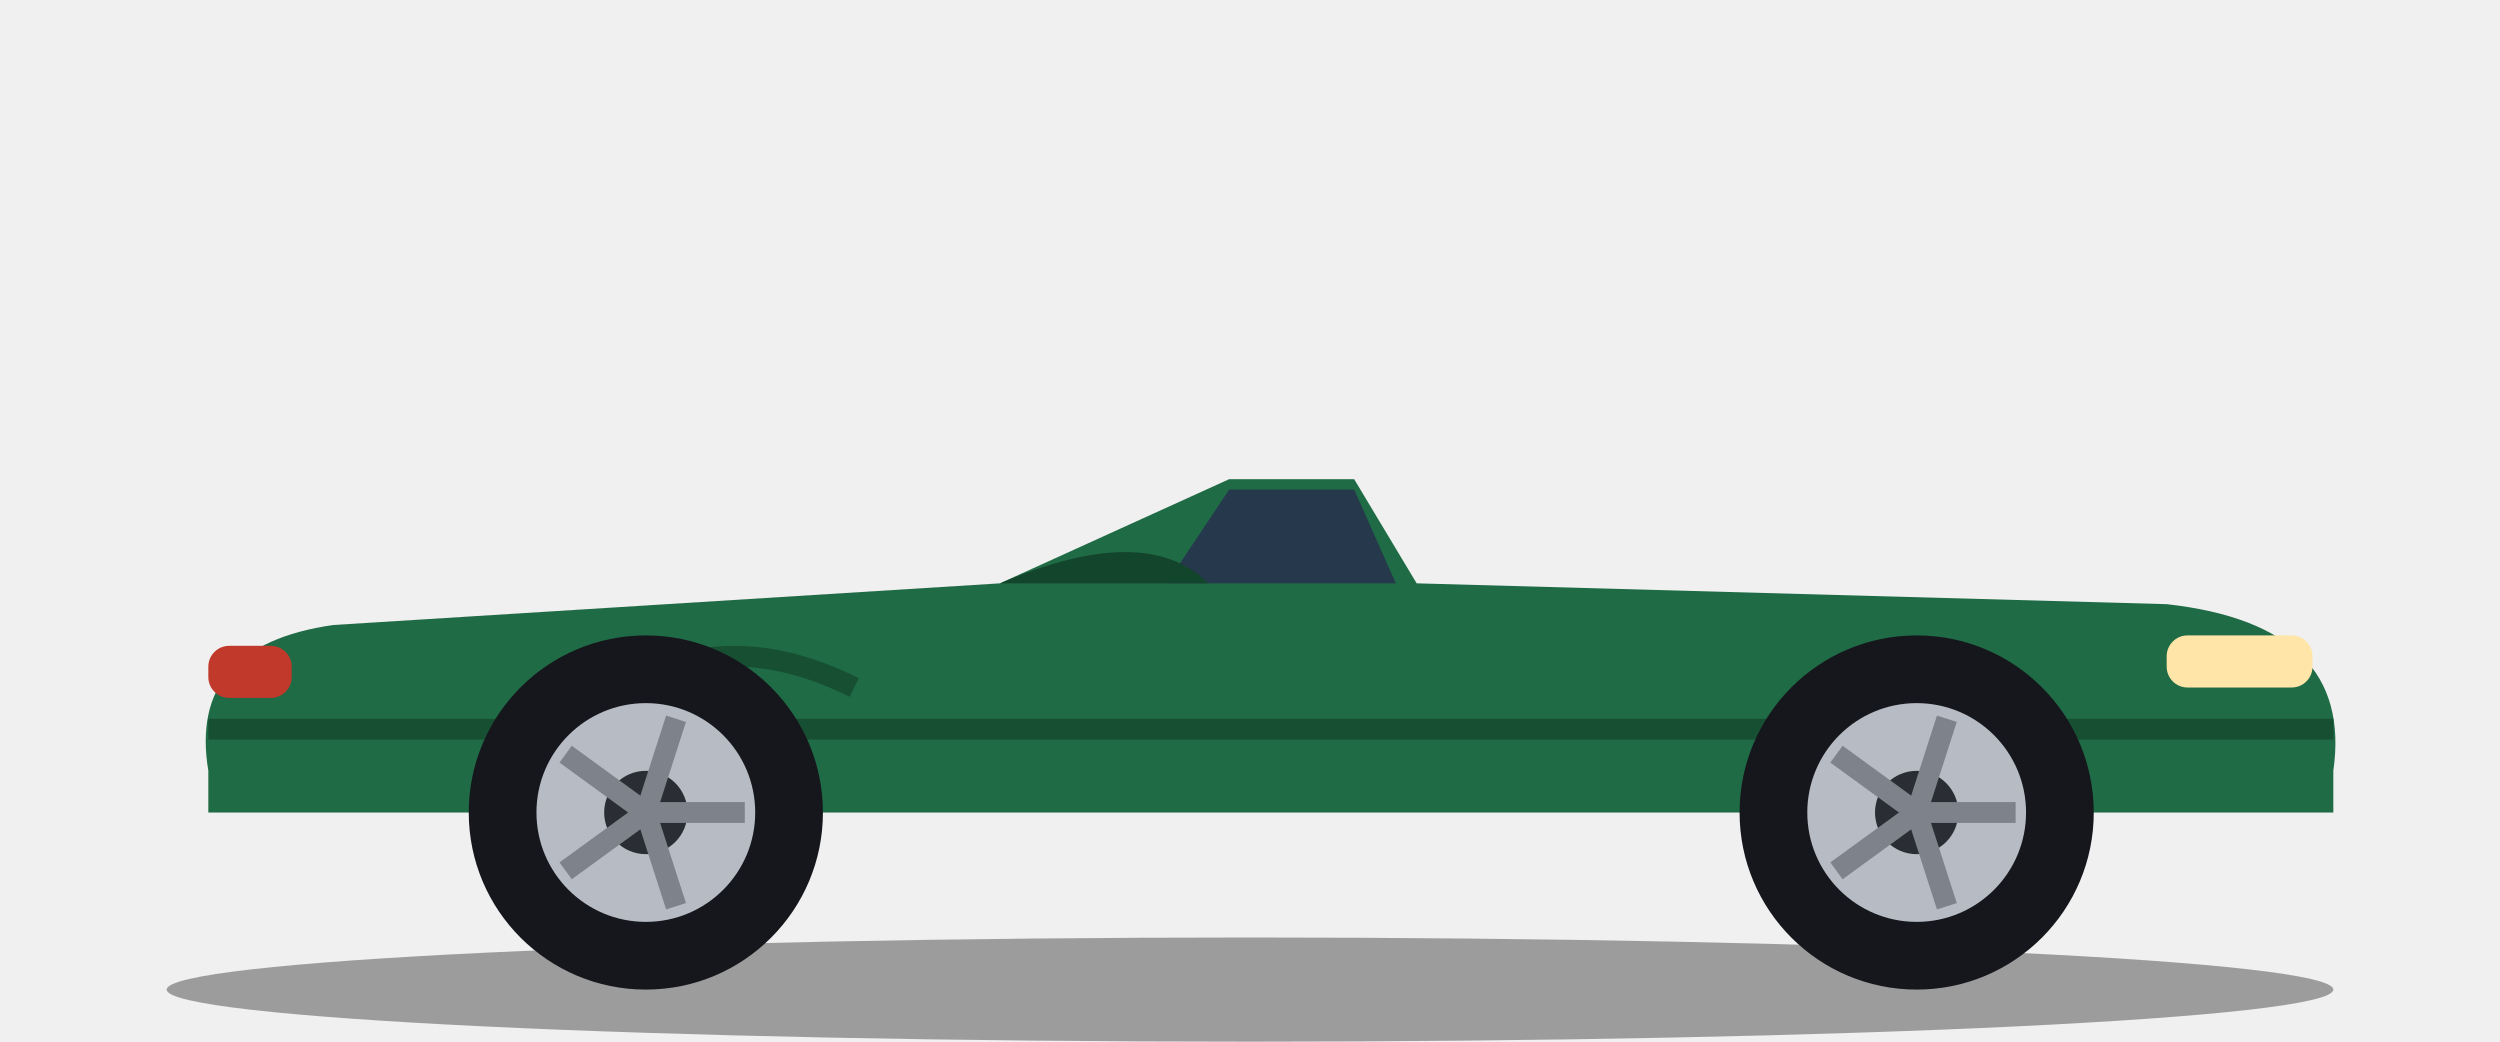
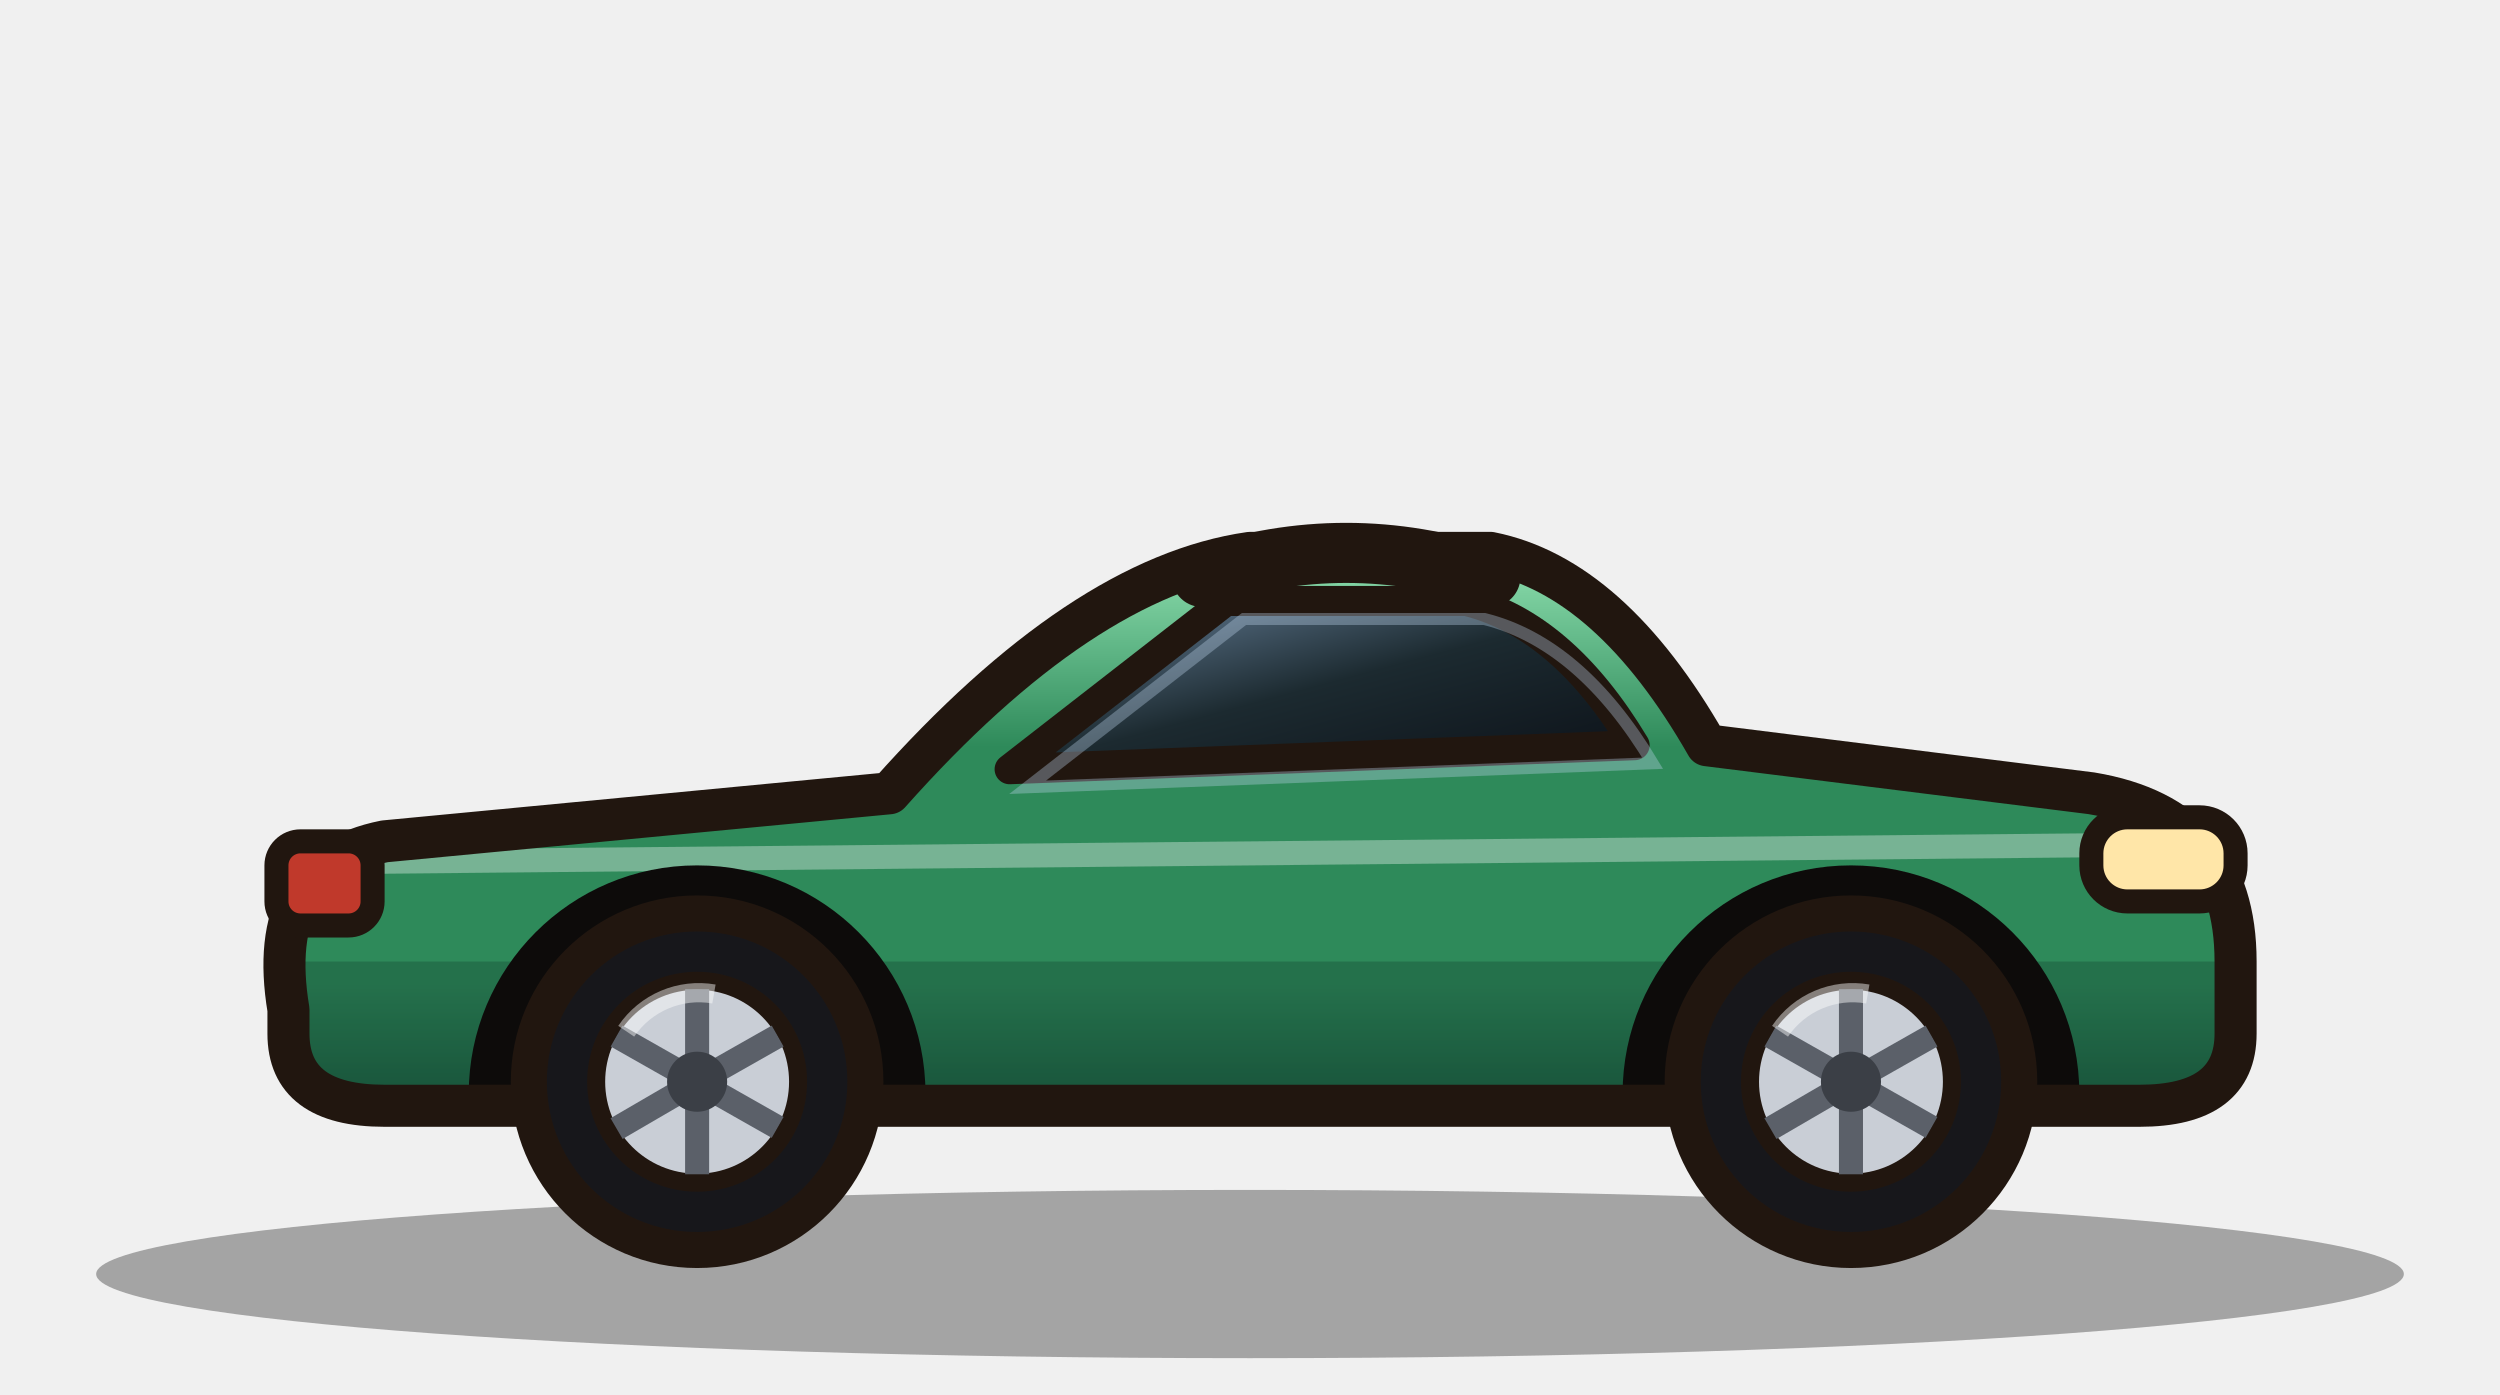
- <svg xmlns="http://www.w3.org/2000/svg" viewBox="0 0 240 100">
-   <ellipse cx="120" cy="95" rx="104" ry="5" fill="#000" opacity=".35" />
-   <path d="M20 74 Q18 62 32 60 L96 56 L118 46 L130 46 L136 56 L208 58 Q226 60 224 74 L224 78 L20 78 Z" fill="#1f6b45" />
-   <path d="M118 47 L130 47 L134 56 L112 56 Z" fill="#26384b" />
-   <path d="M96 56 Q110 50 116 56" fill="#13442c" />
-   <path d="M60 66 Q70 60 82 66" stroke="#174f33" stroke-width="2" fill="none" />
-   <rect x="208" y="61" width="14" height="5" rx="2" fill="#ffe6a8" />
-   <rect x="20" y="62" width="8" height="5" rx="2" fill="#c0392b" />
-   <path d="M20 70 L224 70" stroke="#174f33" stroke-width="2" />
-   <g transform="translate(62,78)">
-     <circle r="17" fill="#15171c" />
-     <circle r="10.5" fill="#b7bcc4" />
-     <circle r="4" fill="#2a2d33" />
-     <line x1="0" y1="0" x2="9.5" y2="0.0" stroke="#7d828b" stroke-width="2" />
-     <line x1="0" y1="0" x2="2.9" y2="9.0" stroke="#7d828b" stroke-width="2" />
-     <line x1="0" y1="0" x2="-7.7" y2="5.6" stroke="#7d828b" stroke-width="2" />
-     <line x1="0" y1="0" x2="-7.7" y2="-5.6" stroke="#7d828b" stroke-width="2" />
-     <line x1="0" y1="0" x2="2.9" y2="-9.0" stroke="#7d828b" stroke-width="2" />
+ <svg xmlns="http://www.w3.org/2000/svg" viewBox="0 0 208 116" width="208" height="116">
+   <defs>
+     <linearGradient id="groadster" x1="0" y1="0" x2="0" y2="1">
+       <stop offset="0" stop-color="#8fe0b0" />
+       <stop offset=".35" stop-color="#2e8a5a" />
+       <stop offset=".78" stop-color="#2e8a5a" />
+       <stop offset="1" stop-color="#18533a" />
+     </linearGradient>
+     <linearGradient id="wroadster" x1="0" y1="0" x2="1" y2="1">
+       <stop offset="0" stop-color="#6f8aa6" />
+       <stop offset=".5" stop-color="#1c2a30" />
+       <stop offset="1" stop-color="#0c1118" />
+     </linearGradient>
+     <clipPath id="croadster">
+       <path d="M24 84 Q22 72 32 70 L74 66 Q90 48 104 46 L124 46 Q134 48 142 62 L174 66 Q186 68 186 80 L186 86 Q186 92 178 92 L32 92 Q24 92 24 86 Z" />
+     </clipPath>
+   </defs>
+   <ellipse cx="104" cy="106" rx="96" ry="7" fill="#000" opacity=".32" />
+   <path d="M24 84 Q22 72 32 70 L74 66 Q90 48 104 46 L124 46 Q134 48 142 62 L174 66 Q186 68 186 80 L186 86 Q186 92 178 92 L32 92 Q24 92 24 86 Z" fill="url(#groadster)" />
+   <path d="M100 48 Q112 44 124 48" stroke="#21160f" stroke-width="5" fill="none" stroke-linecap="round" />
+   <g clip-path="url(#croadster)">
+     <rect x="0" y="80" width="208" height="20" fill="#18533a" opacity=".45" />
+     <path d="M0 72 L208 70" stroke="#fff" stroke-opacity=".35" stroke-width="2" />
  </g>
-   <g transform="translate(184,78)">
-     <circle r="17" fill="#15171c" />
-     <circle r="10.5" fill="#b7bcc4" />
-     <circle r="4" fill="#2a2d33" />
-     <line x1="0" y1="0" x2="9.5" y2="0.0" stroke="#7d828b" stroke-width="2" />
-     <line x1="0" y1="0" x2="2.9" y2="9.0" stroke="#7d828b" stroke-width="2" />
-     <line x1="0" y1="0" x2="-7.7" y2="5.6" stroke="#7d828b" stroke-width="2" />
-     <line x1="0" y1="0" x2="-7.7" y2="-5.6" stroke="#7d828b" stroke-width="2" />
-     <line x1="0" y1="0" x2="2.9" y2="-9.0" stroke="#7d828b" stroke-width="2" />
-   </g>
+   <path d="M39 91 A19 19 0 0 1 77 91 Z" fill="#0d0b0a" />
+   <path d="M135 91 A19 19 0 0 1 173 91 Z" fill="#0d0b0a" />
+   <path d="M84 64 L102 50 L122 50 Q130 52 136 62 Z" fill="url(#wroadster)" stroke="#21160f" stroke-width="2.5" stroke-linejoin="round" />
+   <path d="M84 64 L102 50 L122 50 Q130 52 136 62 Z" fill="none" stroke="#bcd3ea" stroke-opacity=".35" stroke-width="1" transform="translate(1.5 1.5)" />
+   <path d="M24 84 Q22 72 32 70 L74 66 Q90 48 104 46 L124 46 Q134 48 142 62 L174 66 Q186 68 186 80 L186 86 Q186 92 178 92 L32 92 Q24 92 24 86 Z" fill="none" stroke="#21160f" stroke-width="3.5" stroke-linejoin="round" />
+   <rect x="174.0" y="68" width="12" height="7" rx="3" fill="#ffe6a8" stroke="#21160f" stroke-width="2" />
+   <rect x="23.0" y="70" width="8" height="7" rx="2" fill="#c0392b" stroke="#21160f" stroke-width="2" />
+   <circle cx="58" cy="90" r="14" fill="#17171b" stroke="#21160f" stroke-width="3" />
+   <circle cx="58" cy="90" r="8.4" fill="#c9ced6" stroke="#21160f" stroke-width="1.5" />
+   <path d="M58 90 L58.0 82.3" stroke="#5b6069" stroke-width="2" />
+   <path d="M58 90 L64.7 86.2" stroke="#5b6069" stroke-width="2" />
+   <path d="M58 90 L64.7 93.8" stroke="#5b6069" stroke-width="2" />
+   <path d="M58 90 L58.0 97.7" stroke="#5b6069" stroke-width="2" />
+   <path d="M58 90 L51.3 93.9" stroke="#5b6069" stroke-width="2" />
+   <path d="M58 90 L51.3 86.2" stroke="#5b6069" stroke-width="2" />
+   <circle cx="58" cy="90" r="2.5" fill="#3b3f46" />
+   <path d="M52.1 85.8 A7.3 7.3 0 0 1 59.4 82.7" stroke="#fff" stroke-opacity=".45" stroke-width="1.6" fill="none" />
+   <circle cx="154" cy="90" r="14" fill="#17171b" stroke="#21160f" stroke-width="3" />
+   <circle cx="154" cy="90" r="8.4" fill="#c9ced6" stroke="#21160f" stroke-width="1.5" />
+   <path d="M154 90 L154.0 82.3" stroke="#5b6069" stroke-width="2" />
+   <path d="M154 90 L160.7 86.2" stroke="#5b6069" stroke-width="2" />
+   <path d="M154 90 L160.7 93.8" stroke="#5b6069" stroke-width="2" />
+   <path d="M154 90 L154.0 97.7" stroke="#5b6069" stroke-width="2" />
+   <path d="M154 90 L147.3 93.9" stroke="#5b6069" stroke-width="2" />
+   <path d="M154 90 L147.3 86.2" stroke="#5b6069" stroke-width="2" />
+   <circle cx="154" cy="90" r="2.5" fill="#3b3f46" />
+   <path d="M148.1 85.8 A7.3 7.3 0 0 1 155.4 82.7" stroke="#fff" stroke-opacity=".45" stroke-width="1.6" fill="none" />
</svg>
